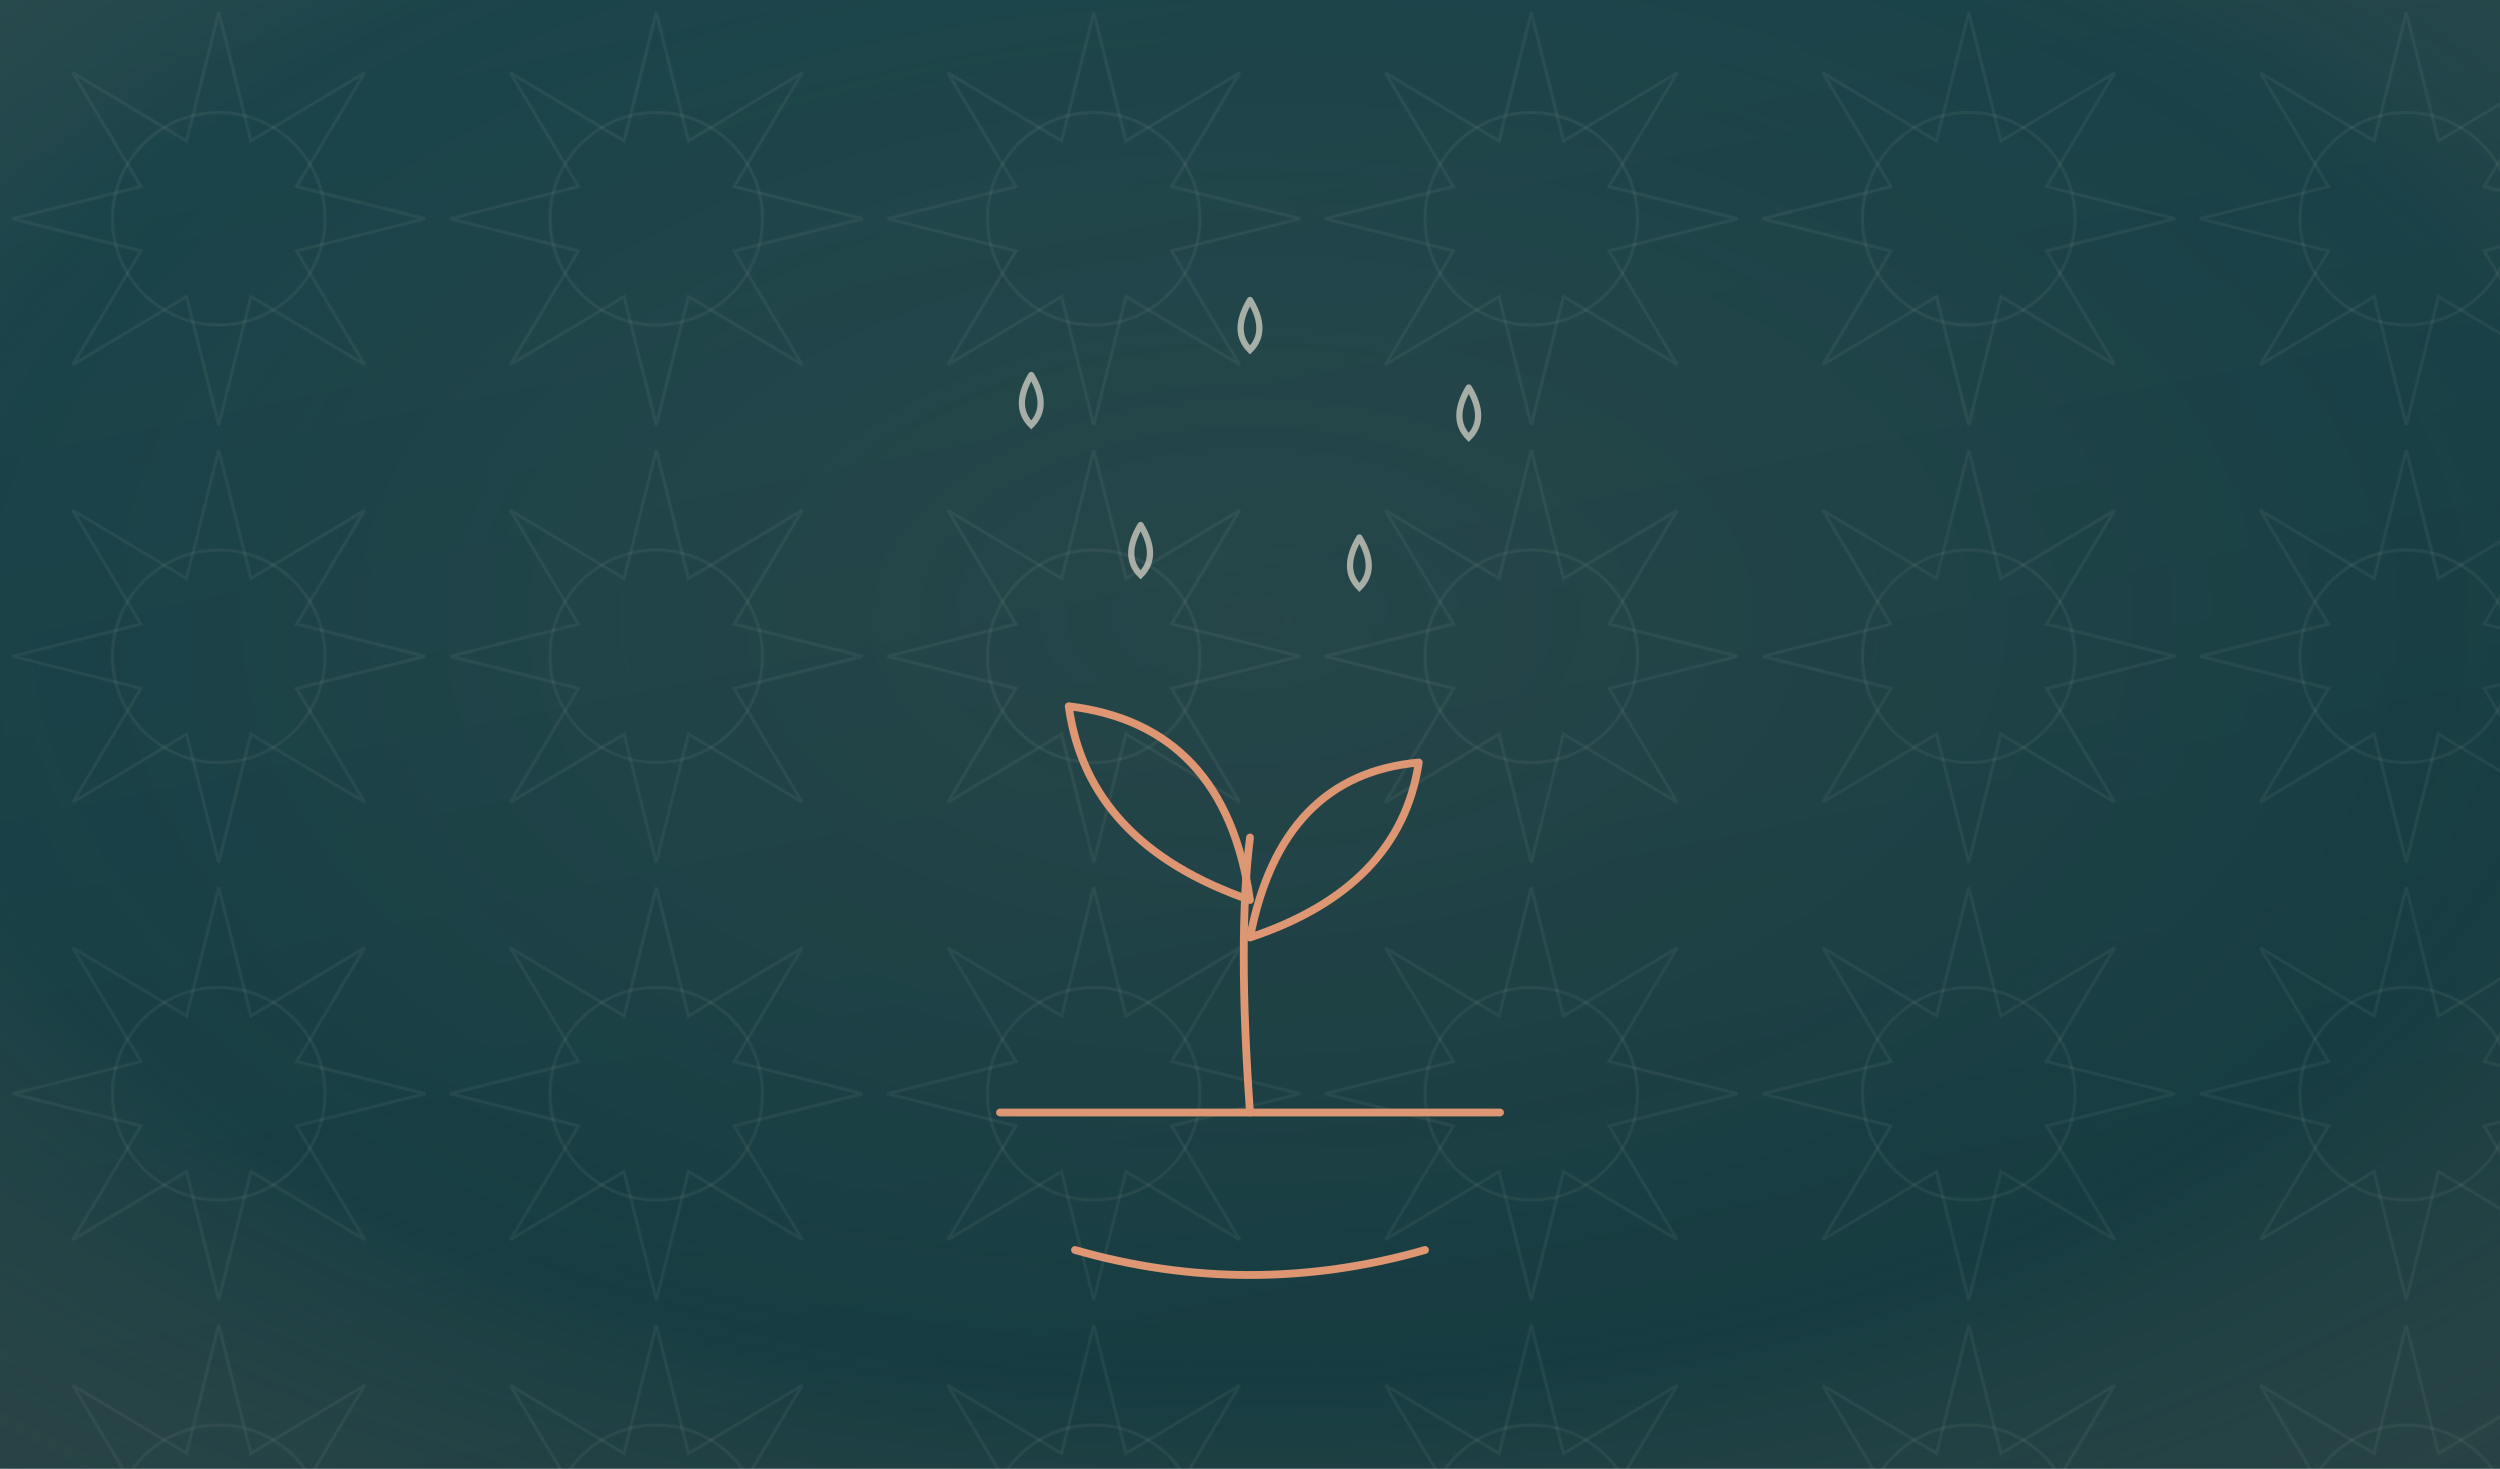
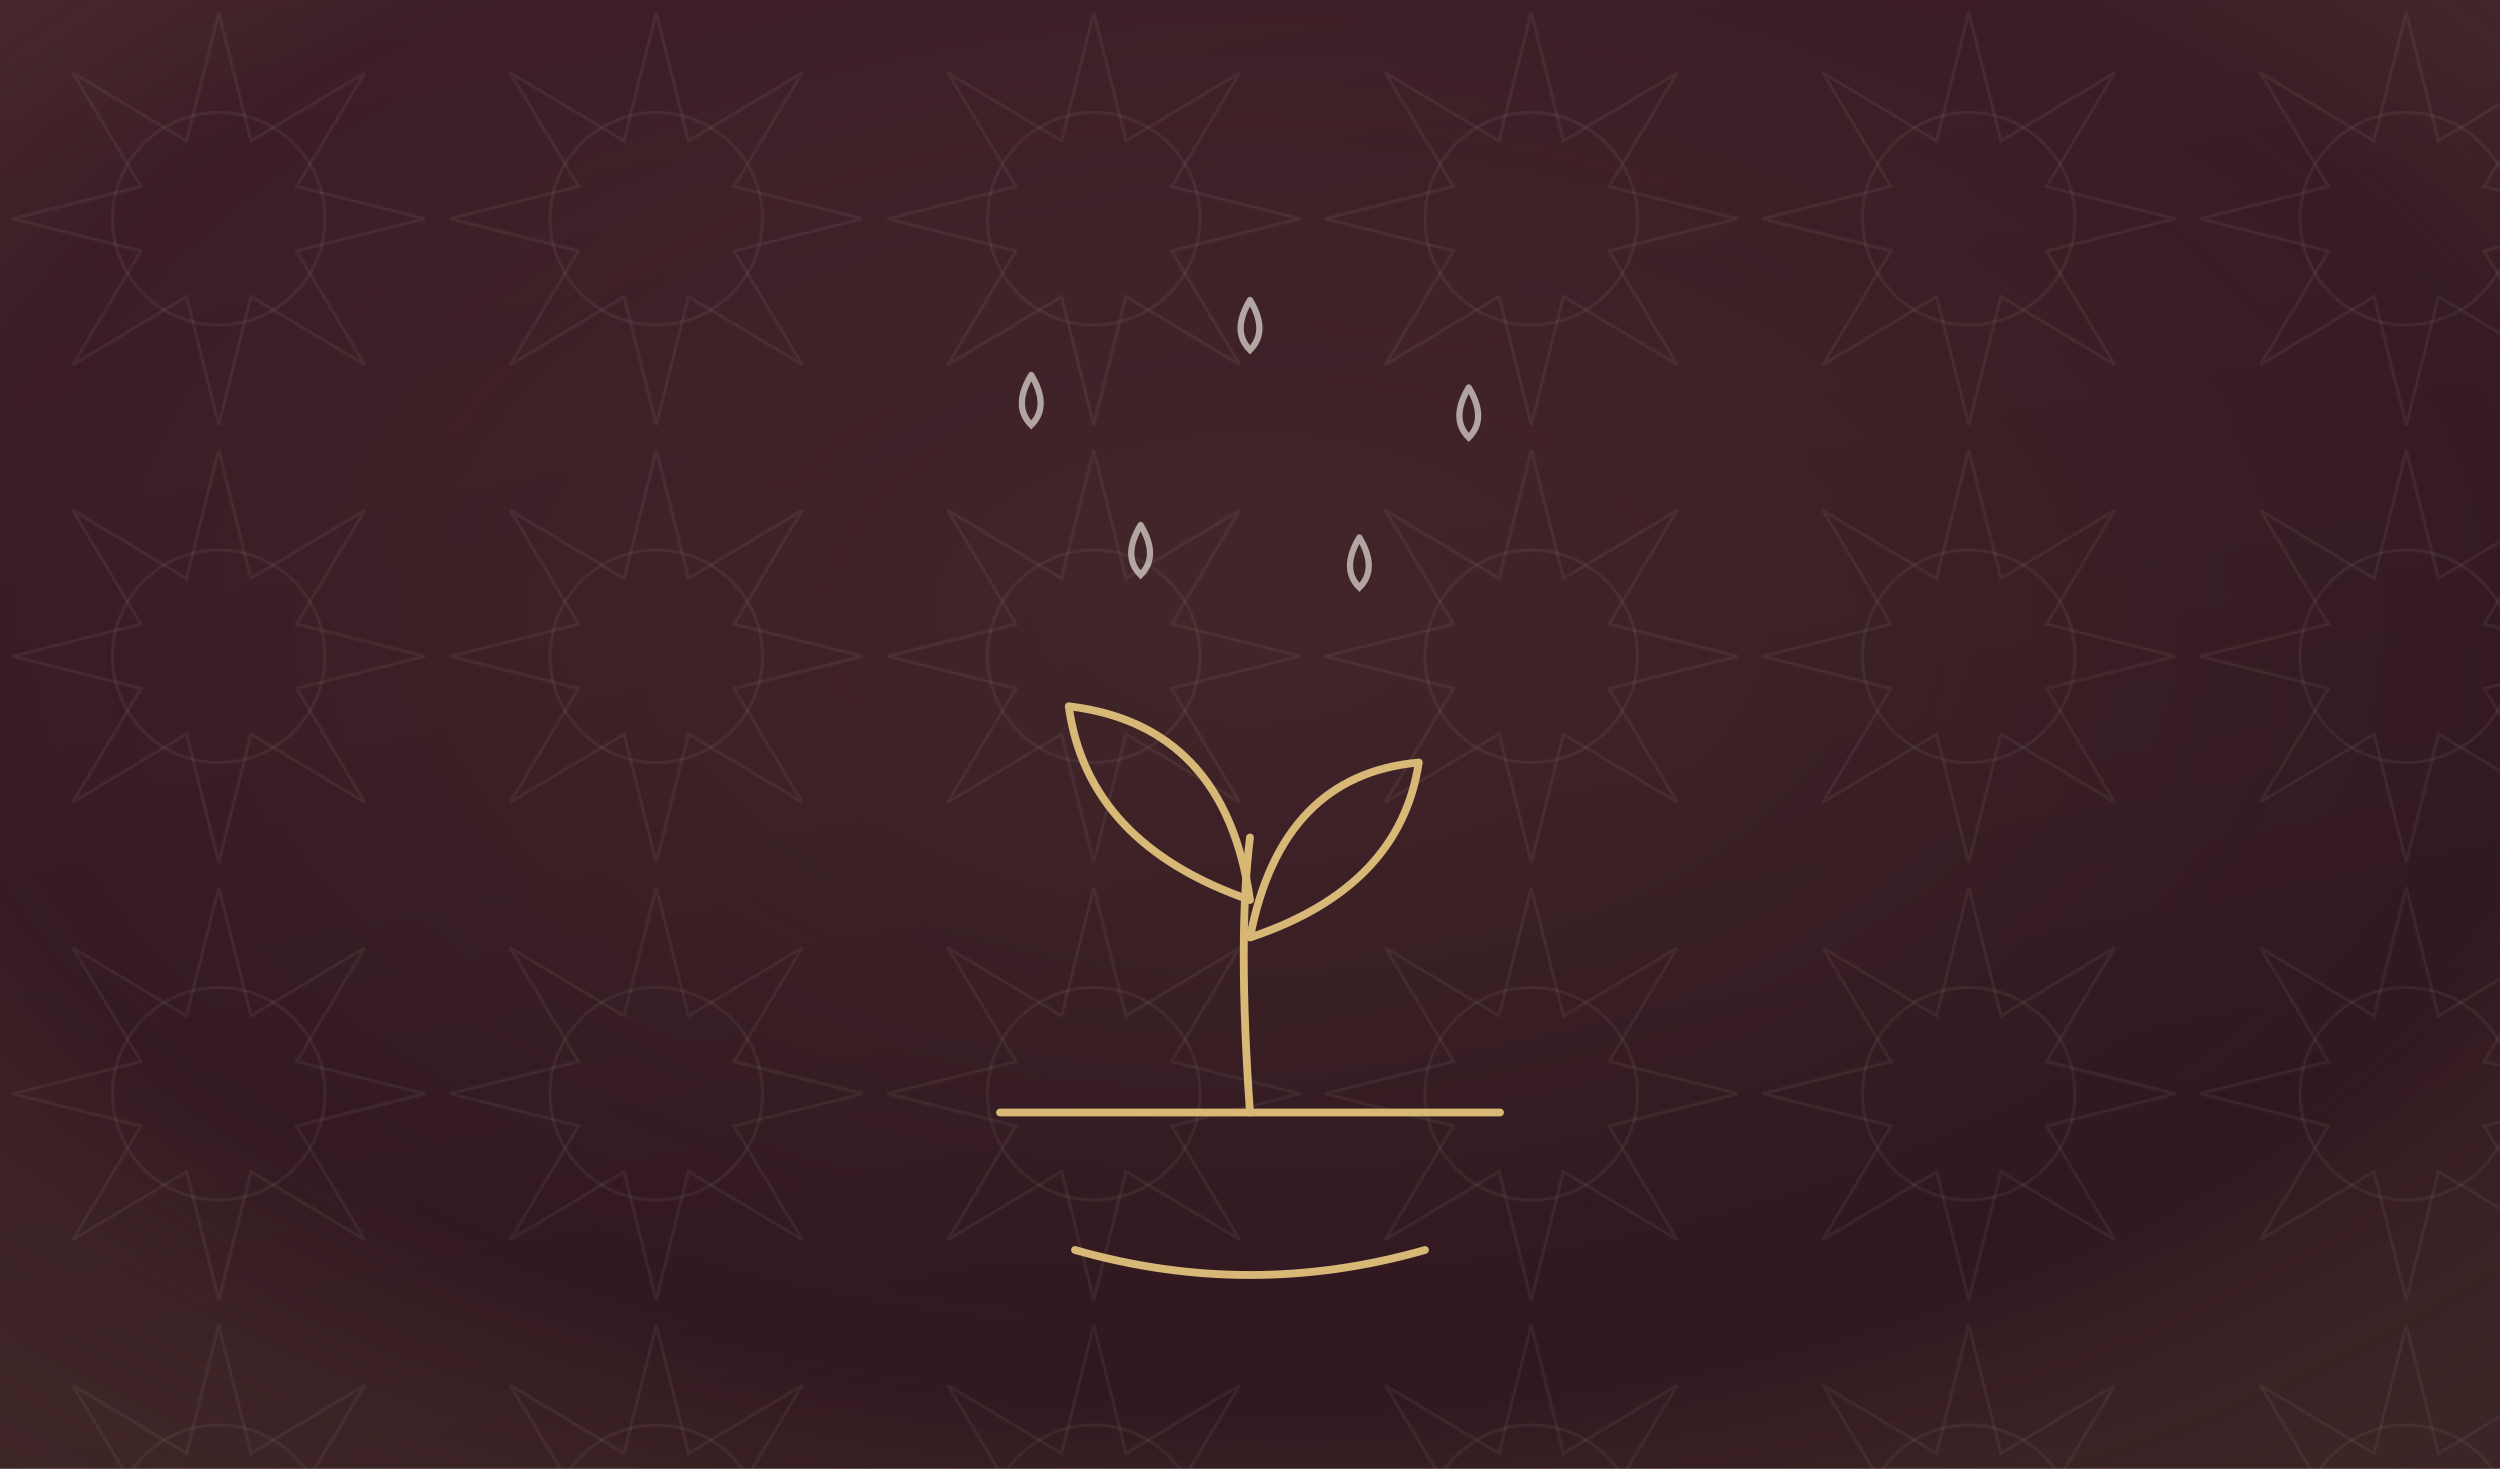
<svg xmlns="http://www.w3.org/2000/svg" viewBox="0 0 800 470" role="img" aria-label="">
  <defs>
    <linearGradient id="bg" x1="0" y1="0" x2="0.35" y2="1">
-       <stop offset="0" stop-color="#17434a" />
-       <stop offset="1" stop-color="#123a40" />
+       <stop offset="0" stop-color="#3a1b26" />
+       <stop offset="1" stop-color="#2c141d" />
    </linearGradient>
    <radialGradient id="glow" cx="0.5" cy="0.42" r="1.05">
-       <stop offset="0" stop-color="#de9673" stop-opacity="0.09" />
-       <stop offset="0.5" stop-color="#de9673" stop-opacity="0.02" />
-       <stop offset="1" stop-color="#0c2b30" stop-opacity="0.4" />
+       <stop offset="0" stop-color="#d8b876" stop-opacity="0.09" />
+       <stop offset="0.5" stop-color="#d8b876" stop-opacity="0.02" />
+       <stop offset="1" stop-color="#1c0d13" stop-opacity="0.4" />
    </radialGradient>
    <pattern id="lat" width="140" height="140" patternUnits="userSpaceOnUse">
-       <g fill="none" stroke="#f0ede0" stroke-opacity="0.06">
+       <g fill="none" stroke="#f2f0eb" stroke-opacity="0.06">
        <polygon points="70.0,4.0 80.3,45.1 116.7,23.3 94.9,59.7 136.0,70.0 94.9,80.3 116.7,116.7 80.3,94.9 70.0,136.0 59.7,94.9 23.3,116.7 45.1,80.3 4.0,70.0 45.1,59.7 23.3,23.3 59.7,45.1" />
        <circle cx="70" cy="70" r="34" />
      </g>
    </pattern>
  </defs>
  <rect width="800" height="470" fill="url(#bg)" />
  <rect width="800" height="470" fill="url(#lat)" />
-   <g fill="none" stroke="#de9673" stroke-width="2.5" stroke-linecap="round" stroke-linejoin="round">
+   <g fill="none" stroke="#d8b876" stroke-width="2.5" stroke-linecap="round" stroke-linejoin="round">
    <path d="M 400 356 Q 396 300 400 268" />
    <path d="M 400 288 Q 348 270 342 226 Q 392 232 400 288" />
    <path d="M 400 300 Q 448 284 454 244 Q 410 248 400 300" />
    <path d="M 320 356 H 480" />
    <path d="M 344 400 Q 400 416 456 400" />
  </g>
-   <g fill="none" stroke="#f0ede0" stroke-opacity="0.65" stroke-width="2.0" stroke-linecap="round">
+   <g fill="none" stroke="#f2f0eb" stroke-opacity="0.65" stroke-width="2.0" stroke-linecap="round">
    <path d="M 330 120 q 6 10 0 16 q -6 -6 0 -16" />
    <path d="M 400 96 q 6 10 0 16 q -6 -6 0 -16" />
    <path d="M 470 124 q 6 10 0 16 q -6 -6 0 -16" />
    <path d="M 365 168 q 6 10 0 16 q -6 -6 0 -16" />
    <path d="M 435 172 q 6 10 0 16 q -6 -6 0 -16" />
  </g>
  <rect width="800" height="470" fill="url(#glow)" />
</svg>
